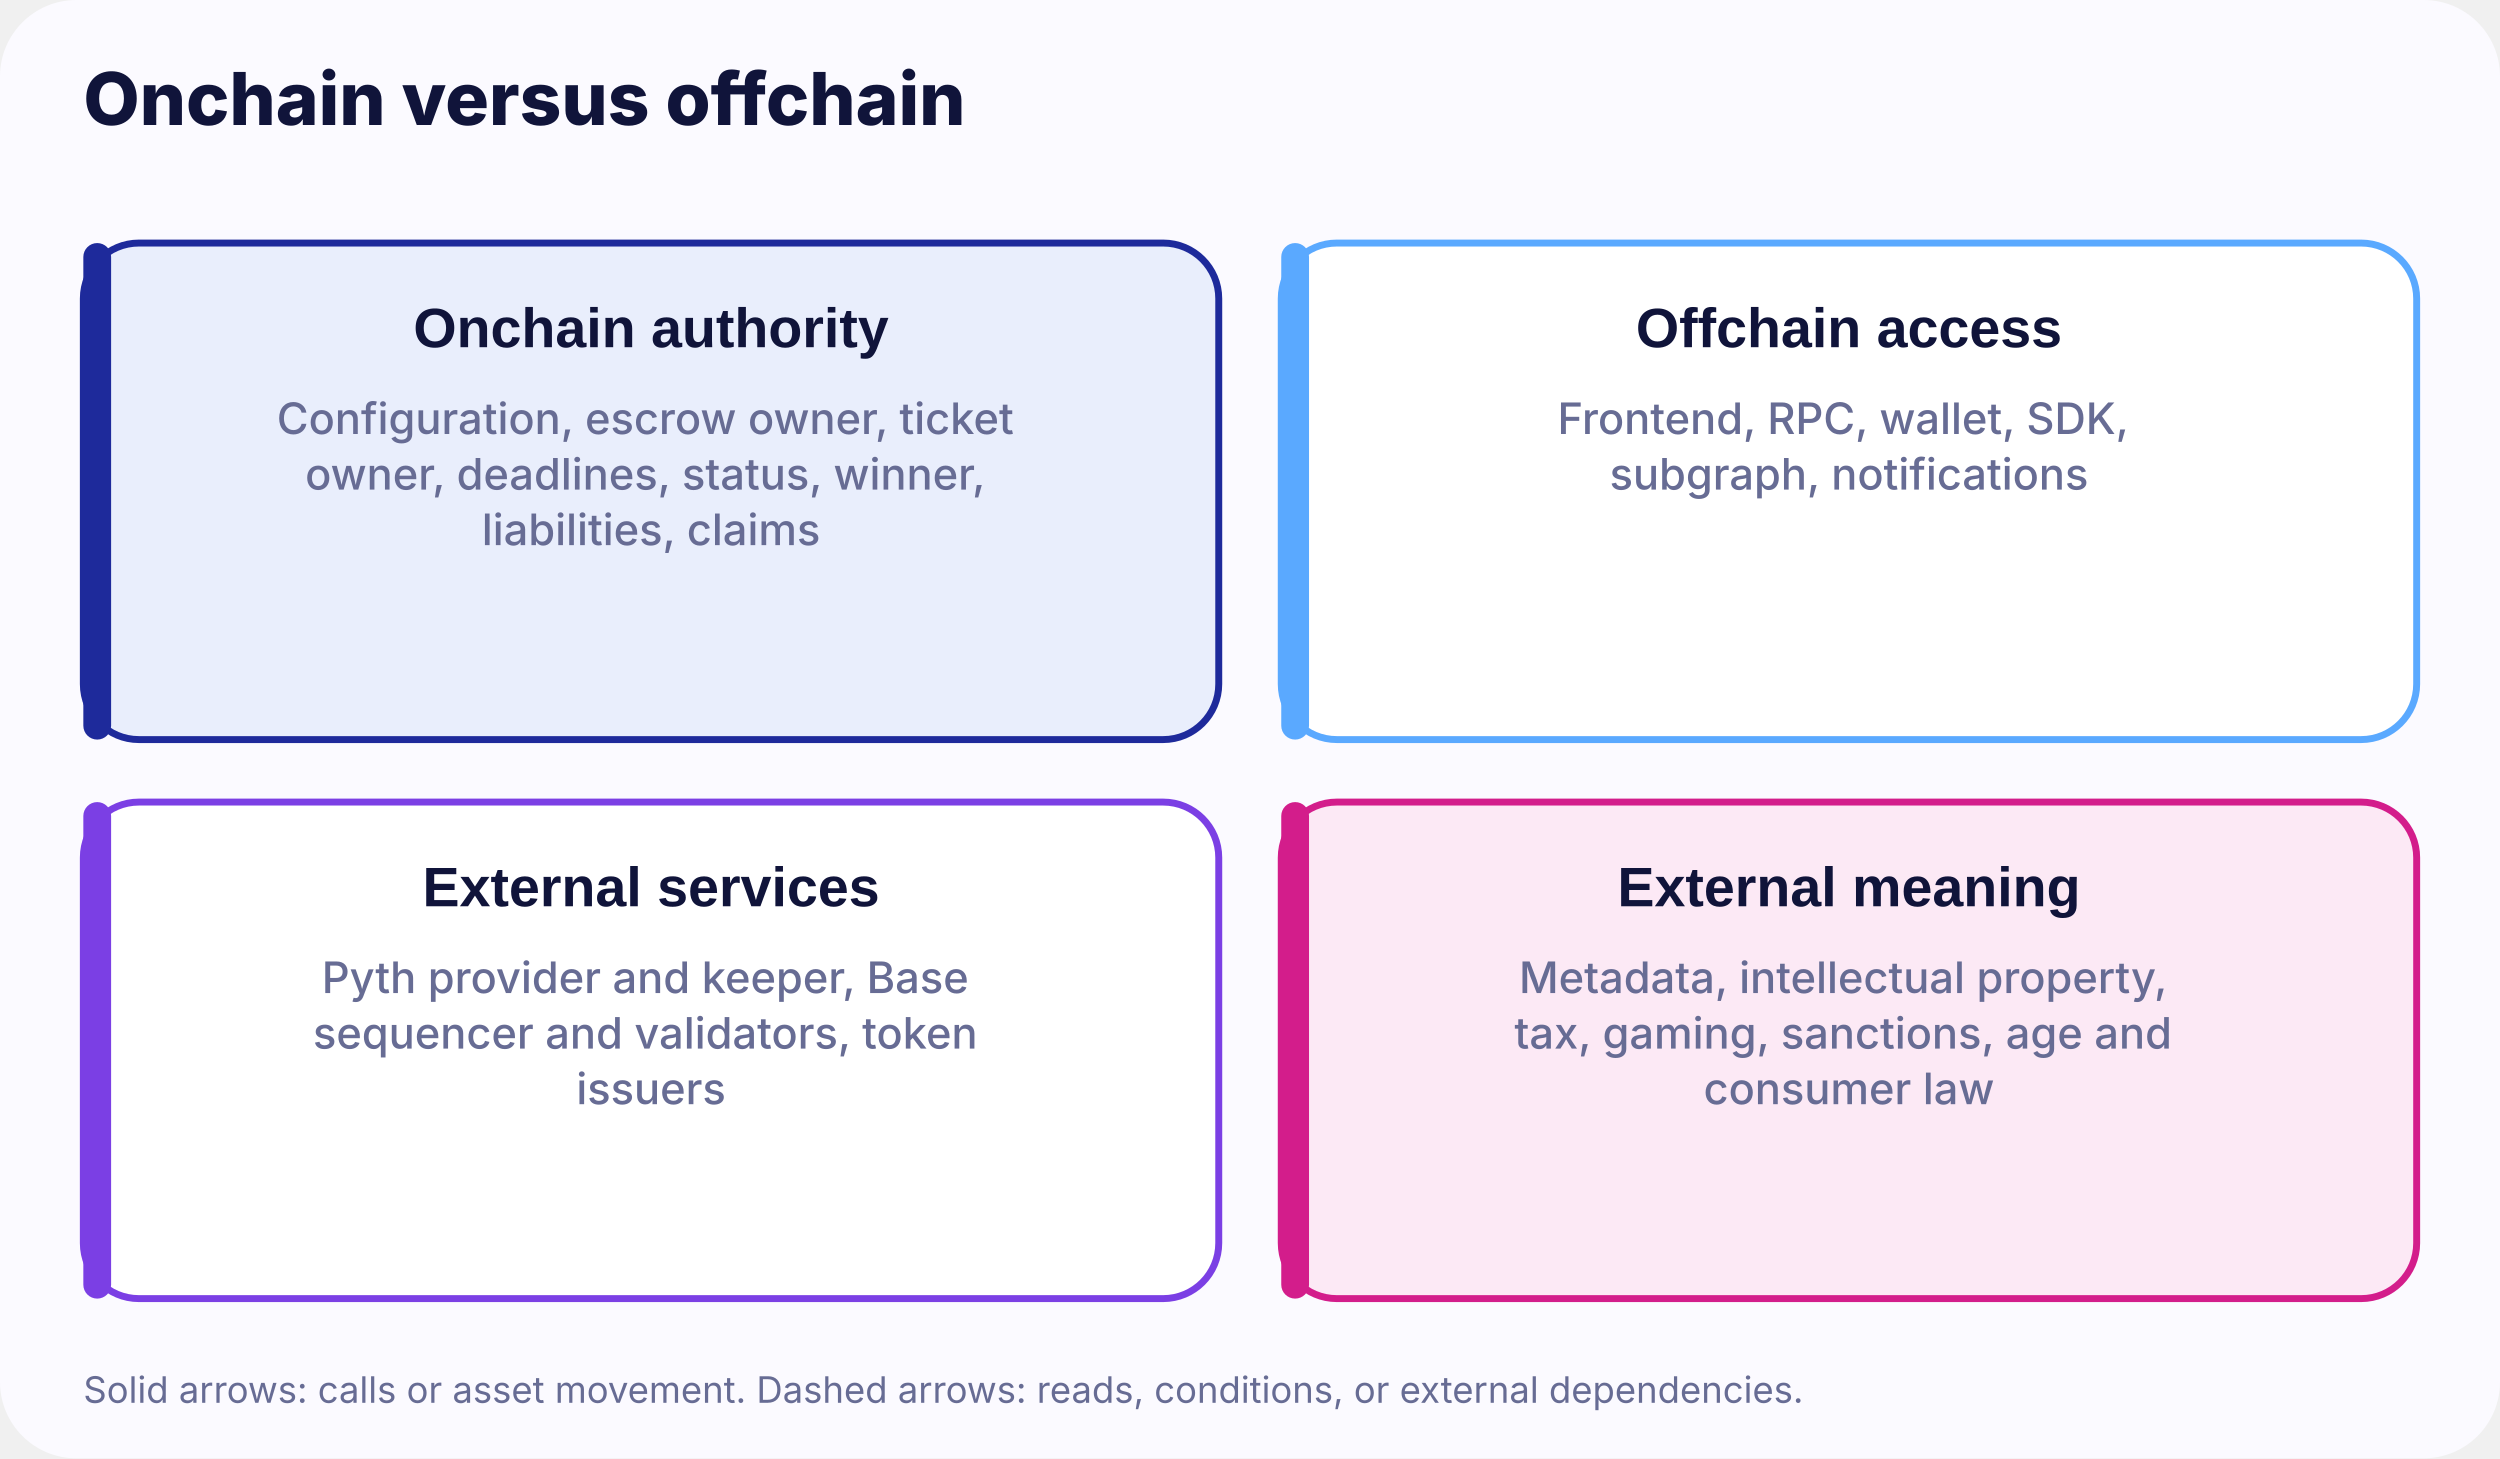
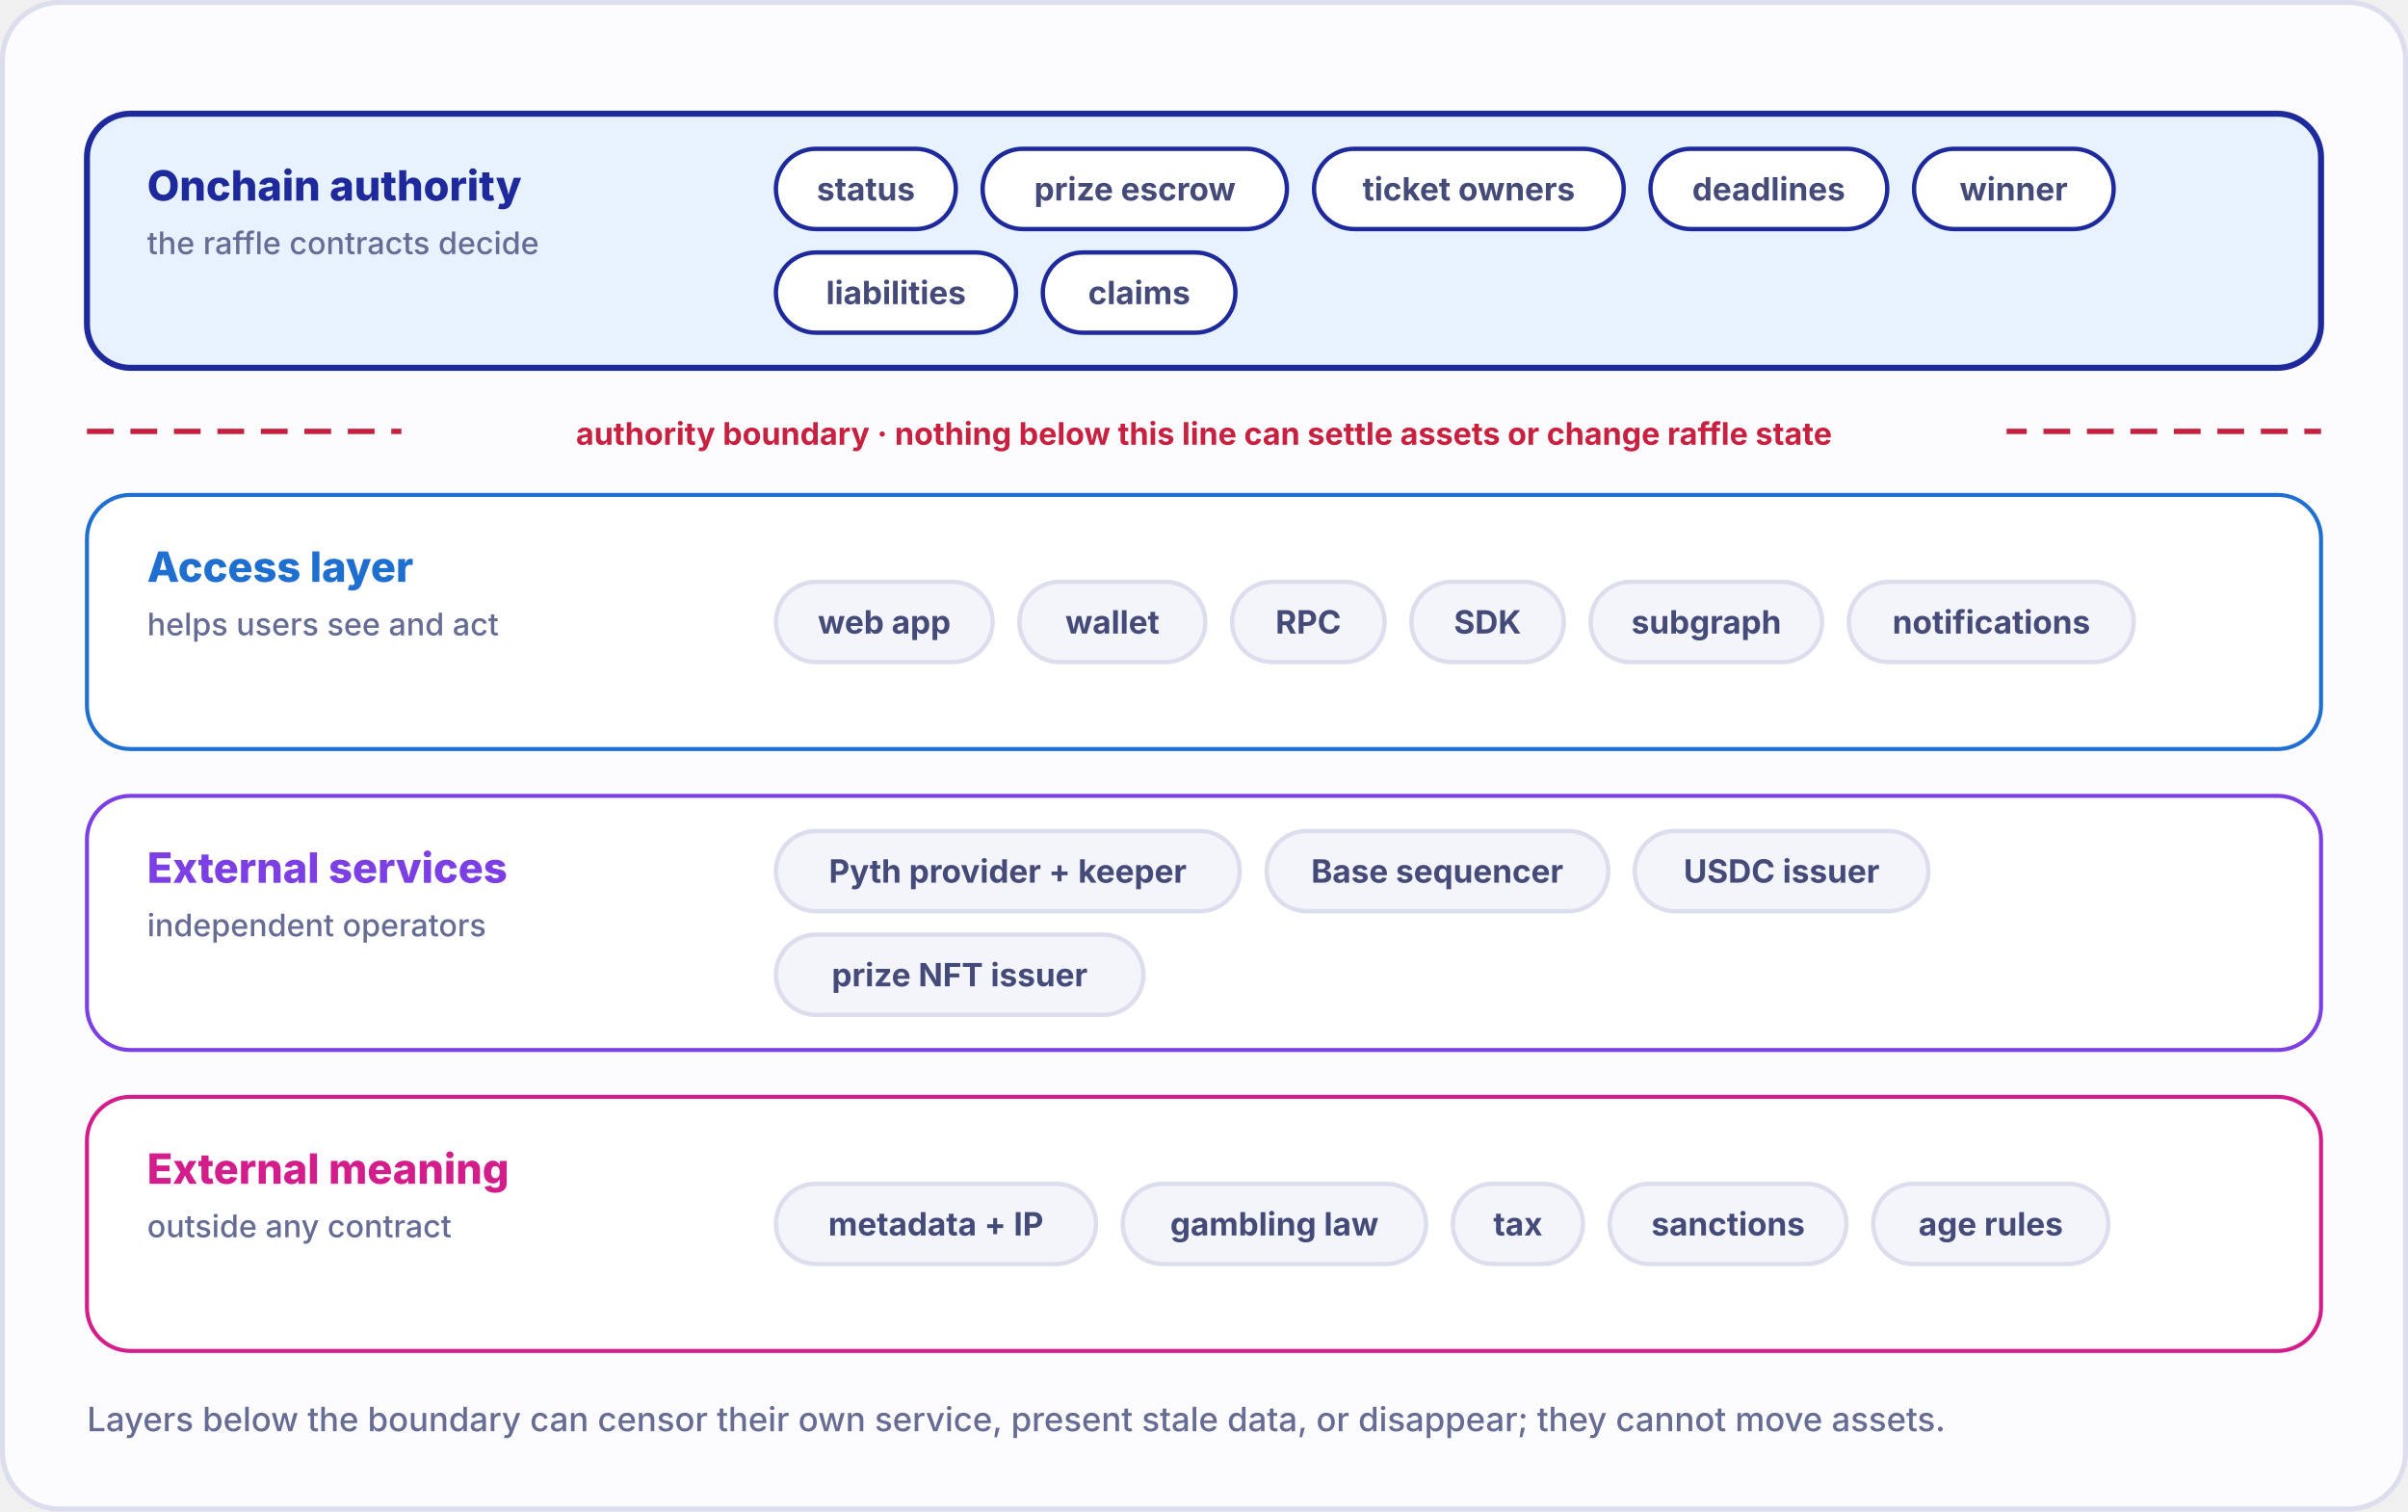
- <svg xmlns="http://www.w3.org/2000/svg" role="img" aria-labelledby="title desc" viewBox="0 0 720 420">
-   <defs>
-     <marker id="arrow" viewBox="0 0 10 10" refX="9" refY="5" markerWidth="7" markerHeight="7" orient="auto-start-reverse">
-       <path d="M 0 0 L 10 5 L 0 10 z" fill="#1e2a9b" />
-     </marker>
-     <linearGradient id="brand" x1="0" y1="0" x2="1" y2="1">
-       <stop offset="0" stop-color="#1e2a9b" />
-       <stop offset="0.55" stop-color="#d31d8b" />
-       <stop offset="1" stop-color="#ffd84d" />
-     </linearGradient>
-   </defs>
-   <rect width="720" height="420" rx="22" fill="#fbfaff" />
-   <text x="24" y="36" text-anchor="start" font-family="Inter,Arial,sans-serif" font-size="21" font-weight="800" fill="#10143a">
-     <tspan x="24" dy="0">Onchain versus offchain</tspan>
-   </text>
+ <svg xmlns="http://www.w3.org/2000/svg" role="img" aria-labelledby="f17-title f17-desc" viewBox="0 0 720 452" font-family="Inter,'Helvetica Neue',Arial,sans-serif">
+   <defs />
+   <rect x="0.75" y="0.75" width="718.5" height="450.5" rx="17" fill="#fcfcff" stroke="#dcdded" stroke-width="1.5" />
+   <rect x="26" y="34" width="668" height="76" rx="13" fill="#e8f2ff" stroke="#1e2a9b" stroke-width="1.8" />
+   <text x="44" y="60" text-anchor="start" font-family="Nunito,Inter,'Helvetica Neue',Arial,sans-serif" font-size="12.5" font-weight="800" fill="#1e2a9b">Onchain authority</text>
+   <text x="44" y="76" text-anchor="start" font-family="Inter,'Helvetica Neue',Arial,sans-serif" font-size="9.3" font-weight="550" fill="#676c94">the raffle contracts decide</text>
  <g>
-     <rect x="24" y="70" width="327" height="143" rx="16" fill="#e9eefc" stroke="#1e2a9b" stroke-width="2" />
-     <rect x="24" y="70" width="8" height="143" rx="4" fill="#1e2a9b" />
-     <text x="187.5" y="100" text-anchor="middle" font-family="Nunito,Arial,sans-serif" font-size="16" font-weight="800" fill="#10143a">
-       <tspan x="187.5" dy="0">Onchain authority</tspan>
-     </text>
-     <text x="187.5" y="125" text-anchor="middle" font-family="Inter,Arial,sans-serif" font-size="12.5" font-weight="500" fill="#676c94">
-       <tspan x="187.5" dy="0">Configuration, escrow owner, ticket</tspan>
-       <tspan x="187.5" dy="16">owner, deadlines, status, winner,</tspan>
-       <tspan x="187.5" dy="16">liabilities, claims</tspan>
-     </text>
+     <rect x="232.0" y="44.5" width="53.8" height="24" rx="12" fill="#ffffff" stroke="#1e2a9b" stroke-width="1.3" />
+     <text x="258.911" y="59.956" text-anchor="middle" font-family="Inter,'Helvetica Neue',Arial,sans-serif" font-size="9.6" font-weight="650" fill="#454b78">status</text>
  </g>
  <g>
-     <rect x="369" y="70" width="327" height="143" rx="16" fill="#ffffff" stroke="#5aa9ff" stroke-width="2" />
-     <rect x="369" y="70" width="8" height="143" rx="4" fill="#5aa9ff" />
-     <text x="532.5" y="100" text-anchor="middle" font-family="Nunito,Arial,sans-serif" font-size="16" font-weight="800" fill="#10143a">
-       <tspan x="532.5" dy="0">Offchain access</tspan>
-     </text>
-     <text x="532.5" y="125" text-anchor="middle" font-family="Inter,Arial,sans-serif" font-size="12.5" font-weight="500" fill="#676c94">
-       <tspan x="532.5" dy="0">Frontend, RPC, wallet, SDK,</tspan>
-       <tspan x="532.5" dy="16">subgraph, notifications</tspan>
-     </text>
+     <rect x="293.8" y="44.5" width="91.0" height="24" rx="12" fill="#ffffff" stroke="#1e2a9b" stroke-width="1.3" />
+     <text x="339.346" y="59.956" text-anchor="middle" font-family="Inter,'Helvetica Neue',Arial,sans-serif" font-size="9.6" font-weight="650" fill="#454b78">prize escrow</text>
  </g>
  <g>
-     <rect x="24" y="231" width="327" height="143" rx="16" fill="#ffffff" stroke="#7b3fe4" stroke-width="2" />
-     <rect x="24" y="231" width="8" height="143" rx="4" fill="#7b3fe4" />
-     <text x="187.5" y="261" text-anchor="middle" font-family="Nunito,Arial,sans-serif" font-size="16" font-weight="800" fill="#10143a">
-       <tspan x="187.5" dy="0">External services</tspan>
-     </text>
-     <text x="187.5" y="286" text-anchor="middle" font-family="Inter,Arial,sans-serif" font-size="12.5" font-weight="500" fill="#676c94">
-       <tspan x="187.5" dy="0">Pyth provider and keeper, Base</tspan>
-       <tspan x="187.5" dy="16">sequencer and validators, token</tspan>
-       <tspan x="187.5" dy="16">issuers</tspan>
-     </text>
+     <rect x="392.9" y="44.5" width="92.6" height="24" rx="12" fill="#ffffff" stroke="#1e2a9b" stroke-width="1.3" />
+     <text x="439.166" y="59.956" text-anchor="middle" font-family="Inter,'Helvetica Neue',Arial,sans-serif" font-size="9.6" font-weight="650" fill="#454b78">ticket owners</text>
  </g>
  <g>
-     <rect x="369" y="231" width="327" height="143" rx="16" fill="#fce9f5" stroke="#d31d8b" stroke-width="2" />
-     <rect x="369" y="231" width="8" height="143" rx="4" fill="#d31d8b" />
-     <text x="532.5" y="261" text-anchor="middle" font-family="Nunito,Arial,sans-serif" font-size="16" font-weight="800" fill="#10143a">
-       <tspan x="532.5" dy="0">External meaning</tspan>
-     </text>
-     <text x="532.5" y="286" text-anchor="middle" font-family="Inter,Arial,sans-serif" font-size="12.5" font-weight="500" fill="#676c94">
-       <tspan x="532.5" dy="0">Metadata, intellectual property,</tspan>
-       <tspan x="532.5" dy="16">tax, gaming, sanctions, age and</tspan>
-       <tspan x="532.5" dy="16">consumer law</tspan>
-     </text>
+     <rect x="493.5" y="44.5" width="70.8" height="24" rx="12" fill="#ffffff" stroke="#1e2a9b" stroke-width="1.3" />
+     <text x="528.857" y="59.956" text-anchor="middle" font-family="Inter,'Helvetica Neue',Arial,sans-serif" font-size="9.6" font-weight="650" fill="#454b78">deadlines</text>
  </g>
-   <text x="24" y="404" font-family="Inter,Arial,sans-serif" font-size="10.5" fill="#676c94">Solid arrows: calls or asset movement. Dashed arrows: reads, conditions, or external dependencies.</text>
+   <g>
+     <rect x="572.3" y="44.5" width="59.7" height="24" rx="12" fill="#ffffff" stroke="#1e2a9b" stroke-width="1.3" />
+     <text x="602.094" y="59.956" text-anchor="middle" font-family="Inter,'Helvetica Neue',Arial,sans-serif" font-size="9.6" font-weight="650" fill="#454b78">winner</text>
+   </g>
+   <g>
+     <rect x="232.0" y="75.5" width="71.8" height="24" rx="12" fill="#ffffff" stroke="#1e2a9b" stroke-width="1.3" />
+     <text x="267.909" y="90.956" text-anchor="middle" font-family="Inter,'Helvetica Neue',Arial,sans-serif" font-size="9.6" font-weight="650" fill="#454b78">liabilities</text>
+   </g>
+   <g>
+     <rect x="311.8" y="75.5" width="57.6" height="24" rx="12" fill="#ffffff" stroke="#1e2a9b" stroke-width="1.3" />
+     <text x="340.632" y="90.956" text-anchor="middle" font-family="Inter,'Helvetica Neue',Arial,sans-serif" font-size="9.6" font-weight="650" fill="#454b78">claims</text>
+   </g>
+   <line x1="26" y1="129" x2="694" y2="129" stroke="#c8213f" stroke-width="1.6" stroke-dasharray="8 5" />
+   <rect x="120" y="120" width="480" height="18" rx="9" fill="#fcfcff" />
+   <text x="360" y="133" text-anchor="middle" font-family="Inter,'Helvetica Neue',Arial,sans-serif" font-size="9.3" font-weight="750" fill="#c8213f">authority boundary · nothing below this line can settle assets or change raffle state</text>
+   <rect x="26" y="148" width="668" height="76" rx="13" fill="#ffffff" stroke="#1f6fd0" stroke-width="1.2" />
+   <text x="44" y="174" text-anchor="start" font-family="Nunito,Inter,'Helvetica Neue',Arial,sans-serif" font-size="12.5" font-weight="800" fill="#1f6fd0">Access layer</text>
+   <text x="44" y="190" text-anchor="start" font-family="Inter,'Helvetica Neue',Arial,sans-serif" font-size="9.3" font-weight="550" fill="#676c94">helps users see and act</text>
+   <g>
+     <rect x="232.0" y="174" width="64.8" height="24" rx="12" fill="#f4f4fb" stroke="#dcdded" stroke-width="1.3" />
+     <text x="264.413" y="189.456" text-anchor="middle" font-family="Inter,'Helvetica Neue',Arial,sans-serif" font-size="9.6" font-weight="650" fill="#454b78">web app</text>
+   </g>
+   <g>
+     <rect x="304.8" y="174" width="55.6" height="24" rx="12" fill="#f4f4fb" stroke="#dcdded" stroke-width="1.3" />
+     <text x="332.611" y="189.456" text-anchor="middle" font-family="Inter,'Helvetica Neue',Arial,sans-serif" font-size="9.6" font-weight="650" fill="#454b78">wallet</text>
+   </g>
+   <g>
+     <rect x="368.4" y="174" width="45.6" height="24" rx="12" fill="#f4f4fb" stroke="#dcdded" stroke-width="1.3" />
+     <text x="391.194" y="189.456" text-anchor="middle" font-family="Inter,'Helvetica Neue',Arial,sans-serif" font-size="9.6" font-weight="650" fill="#454b78">RPC</text>
+   </g>
+   <g>
+     <rect x="422.0" y="174" width="45.6" height="24" rx="12" fill="#f4f4fb" stroke="#dcdded" stroke-width="1.3" />
+     <text x="444.789" y="189.456" text-anchor="middle" font-family="Inter,'Helvetica Neue',Arial,sans-serif" font-size="9.6" font-weight="650" fill="#454b78">SDK</text>
+   </g>
+   <g>
+     <rect x="475.6" y="174" width="69.2" height="24" rx="12" fill="#f4f4fb" stroke="#dcdded" stroke-width="1.3" />
+     <text x="510.211" y="189.456" text-anchor="middle" font-family="Inter,'Helvetica Neue',Arial,sans-serif" font-size="9.6" font-weight="650" fill="#454b78">subgraph</text>
+   </g>
+   <g>
+     <rect x="552.8" y="174" width="85.2" height="24" rx="12" fill="#f4f4fb" stroke="#dcdded" stroke-width="1.3" />
+     <text x="595.428" y="189.456" text-anchor="middle" font-family="Inter,'Helvetica Neue',Arial,sans-serif" font-size="9.6" font-weight="650" fill="#454b78">notifications</text>
+   </g>
+   <rect x="26" y="238" width="668" height="76" rx="13" fill="#ffffff" stroke="#7b3fe4" stroke-width="1.2" />
+   <text x="44" y="264" text-anchor="start" font-family="Nunito,Inter,'Helvetica Neue',Arial,sans-serif" font-size="12.5" font-weight="800" fill="#7b3fe4">External services</text>
+   <text x="44" y="280" text-anchor="start" font-family="Inter,'Helvetica Neue',Arial,sans-serif" font-size="9.3" font-weight="550" fill="#676c94">independent operators</text>
+   <g>
+     <rect x="232.0" y="248.5" width="138.7" height="24" rx="12" fill="#f4f4fb" stroke="#dcdded" stroke-width="1.3" />
+     <text x="301.331" y="263.956" text-anchor="middle" font-family="Inter,'Helvetica Neue',Arial,sans-serif" font-size="9.6" font-weight="650" fill="#454b78">Pyth provider + keeper</text>
+   </g>
+   <g>
+     <rect x="378.7" y="248.5" width="102.2" height="24" rx="12" fill="#f4f4fb" stroke="#dcdded" stroke-width="1.3" />
+     <text x="429.739" y="263.956" text-anchor="middle" font-family="Inter,'Helvetica Neue',Arial,sans-serif" font-size="9.6" font-weight="650" fill="#454b78">Base sequencer</text>
+   </g>
+   <g>
+     <rect x="488.8" y="248.5" width="87.8" height="24" rx="12" fill="#f4f4fb" stroke="#dcdded" stroke-width="1.3" />
+     <text x="532.695" y="263.956" text-anchor="middle" font-family="Inter,'Helvetica Neue',Arial,sans-serif" font-size="9.6" font-weight="650" fill="#454b78">USDC issuer</text>
+   </g>
+   <g>
+     <rect x="232.0" y="279.5" width="109.9" height="24" rx="12" fill="#f4f4fb" stroke="#dcdded" stroke-width="1.3" />
+     <text x="286.934" y="294.956" text-anchor="middle" font-family="Inter,'Helvetica Neue',Arial,sans-serif" font-size="9.6" font-weight="650" fill="#454b78">prize NFT issuer</text>
+   </g>
+   <rect x="26" y="328" width="668" height="76" rx="13" fill="#ffffff" stroke="#d31d8b" stroke-width="1.2" />
+   <text x="44" y="354" text-anchor="start" font-family="Nunito,Inter,'Helvetica Neue',Arial,sans-serif" font-size="12.5" font-weight="800" fill="#d31d8b">External meaning</text>
+   <text x="44" y="370" text-anchor="start" font-family="Inter,'Helvetica Neue',Arial,sans-serif" font-size="9.3" font-weight="550" fill="#676c94">outside any contract</text>
+   <g>
+     <rect x="232.0" y="354" width="95.7" height="24" rx="12" fill="#f4f4fb" stroke="#dcdded" stroke-width="1.3" />
+     <text x="279.838" y="369.456" text-anchor="middle" font-family="Inter,'Helvetica Neue',Arial,sans-serif" font-size="9.6" font-weight="650" fill="#454b78">metadata + IP</text>
+   </g>
+   <g>
+     <rect x="335.7" y="354" width="90.7" height="24" rx="12" fill="#f4f4fb" stroke="#dcdded" stroke-width="1.3" />
+     <text x="381.046" y="369.456" text-anchor="middle" font-family="Inter,'Helvetica Neue',Arial,sans-serif" font-size="9.6" font-weight="650" fill="#454b78">gambling law</text>
+   </g>
+   <g>
+     <rect x="434.4" y="354" width="38.9" height="24" rx="12" fill="#f4f4fb" stroke="#dcdded" stroke-width="1.3" />
+     <text x="453.872" y="369.456" text-anchor="middle" font-family="Inter,'Helvetica Neue',Arial,sans-serif" font-size="9.6" font-weight="650" fill="#454b78">tax</text>
+   </g>
+   <g>
+     <rect x="481.3" y="354" width="70.8" height="24" rx="12" fill="#f4f4fb" stroke="#dcdded" stroke-width="1.3" />
+     <text x="516.722" y="369.456" text-anchor="middle" font-family="Inter,'Helvetica Neue',Arial,sans-serif" font-size="9.6" font-weight="650" fill="#454b78">sanctions</text>
+   </g>
+   <g>
+     <rect x="560.1" y="354" width="70.3" height="24" rx="12" fill="#f4f4fb" stroke="#dcdded" stroke-width="1.3" />
+     <text x="595.255" y="369.456" text-anchor="middle" font-family="Inter,'Helvetica Neue',Arial,sans-serif" font-size="9.6" font-weight="650" fill="#454b78">age rules</text>
+   </g>
+   <text x="26" y="428" text-anchor="start" font-family="Inter,'Helvetica Neue',Arial,sans-serif" font-size="10" font-weight="550" fill="#676c94">Layers below the boundary can censor their own service, present stale data, or disappear; they cannot move assets.</text>
</svg>
